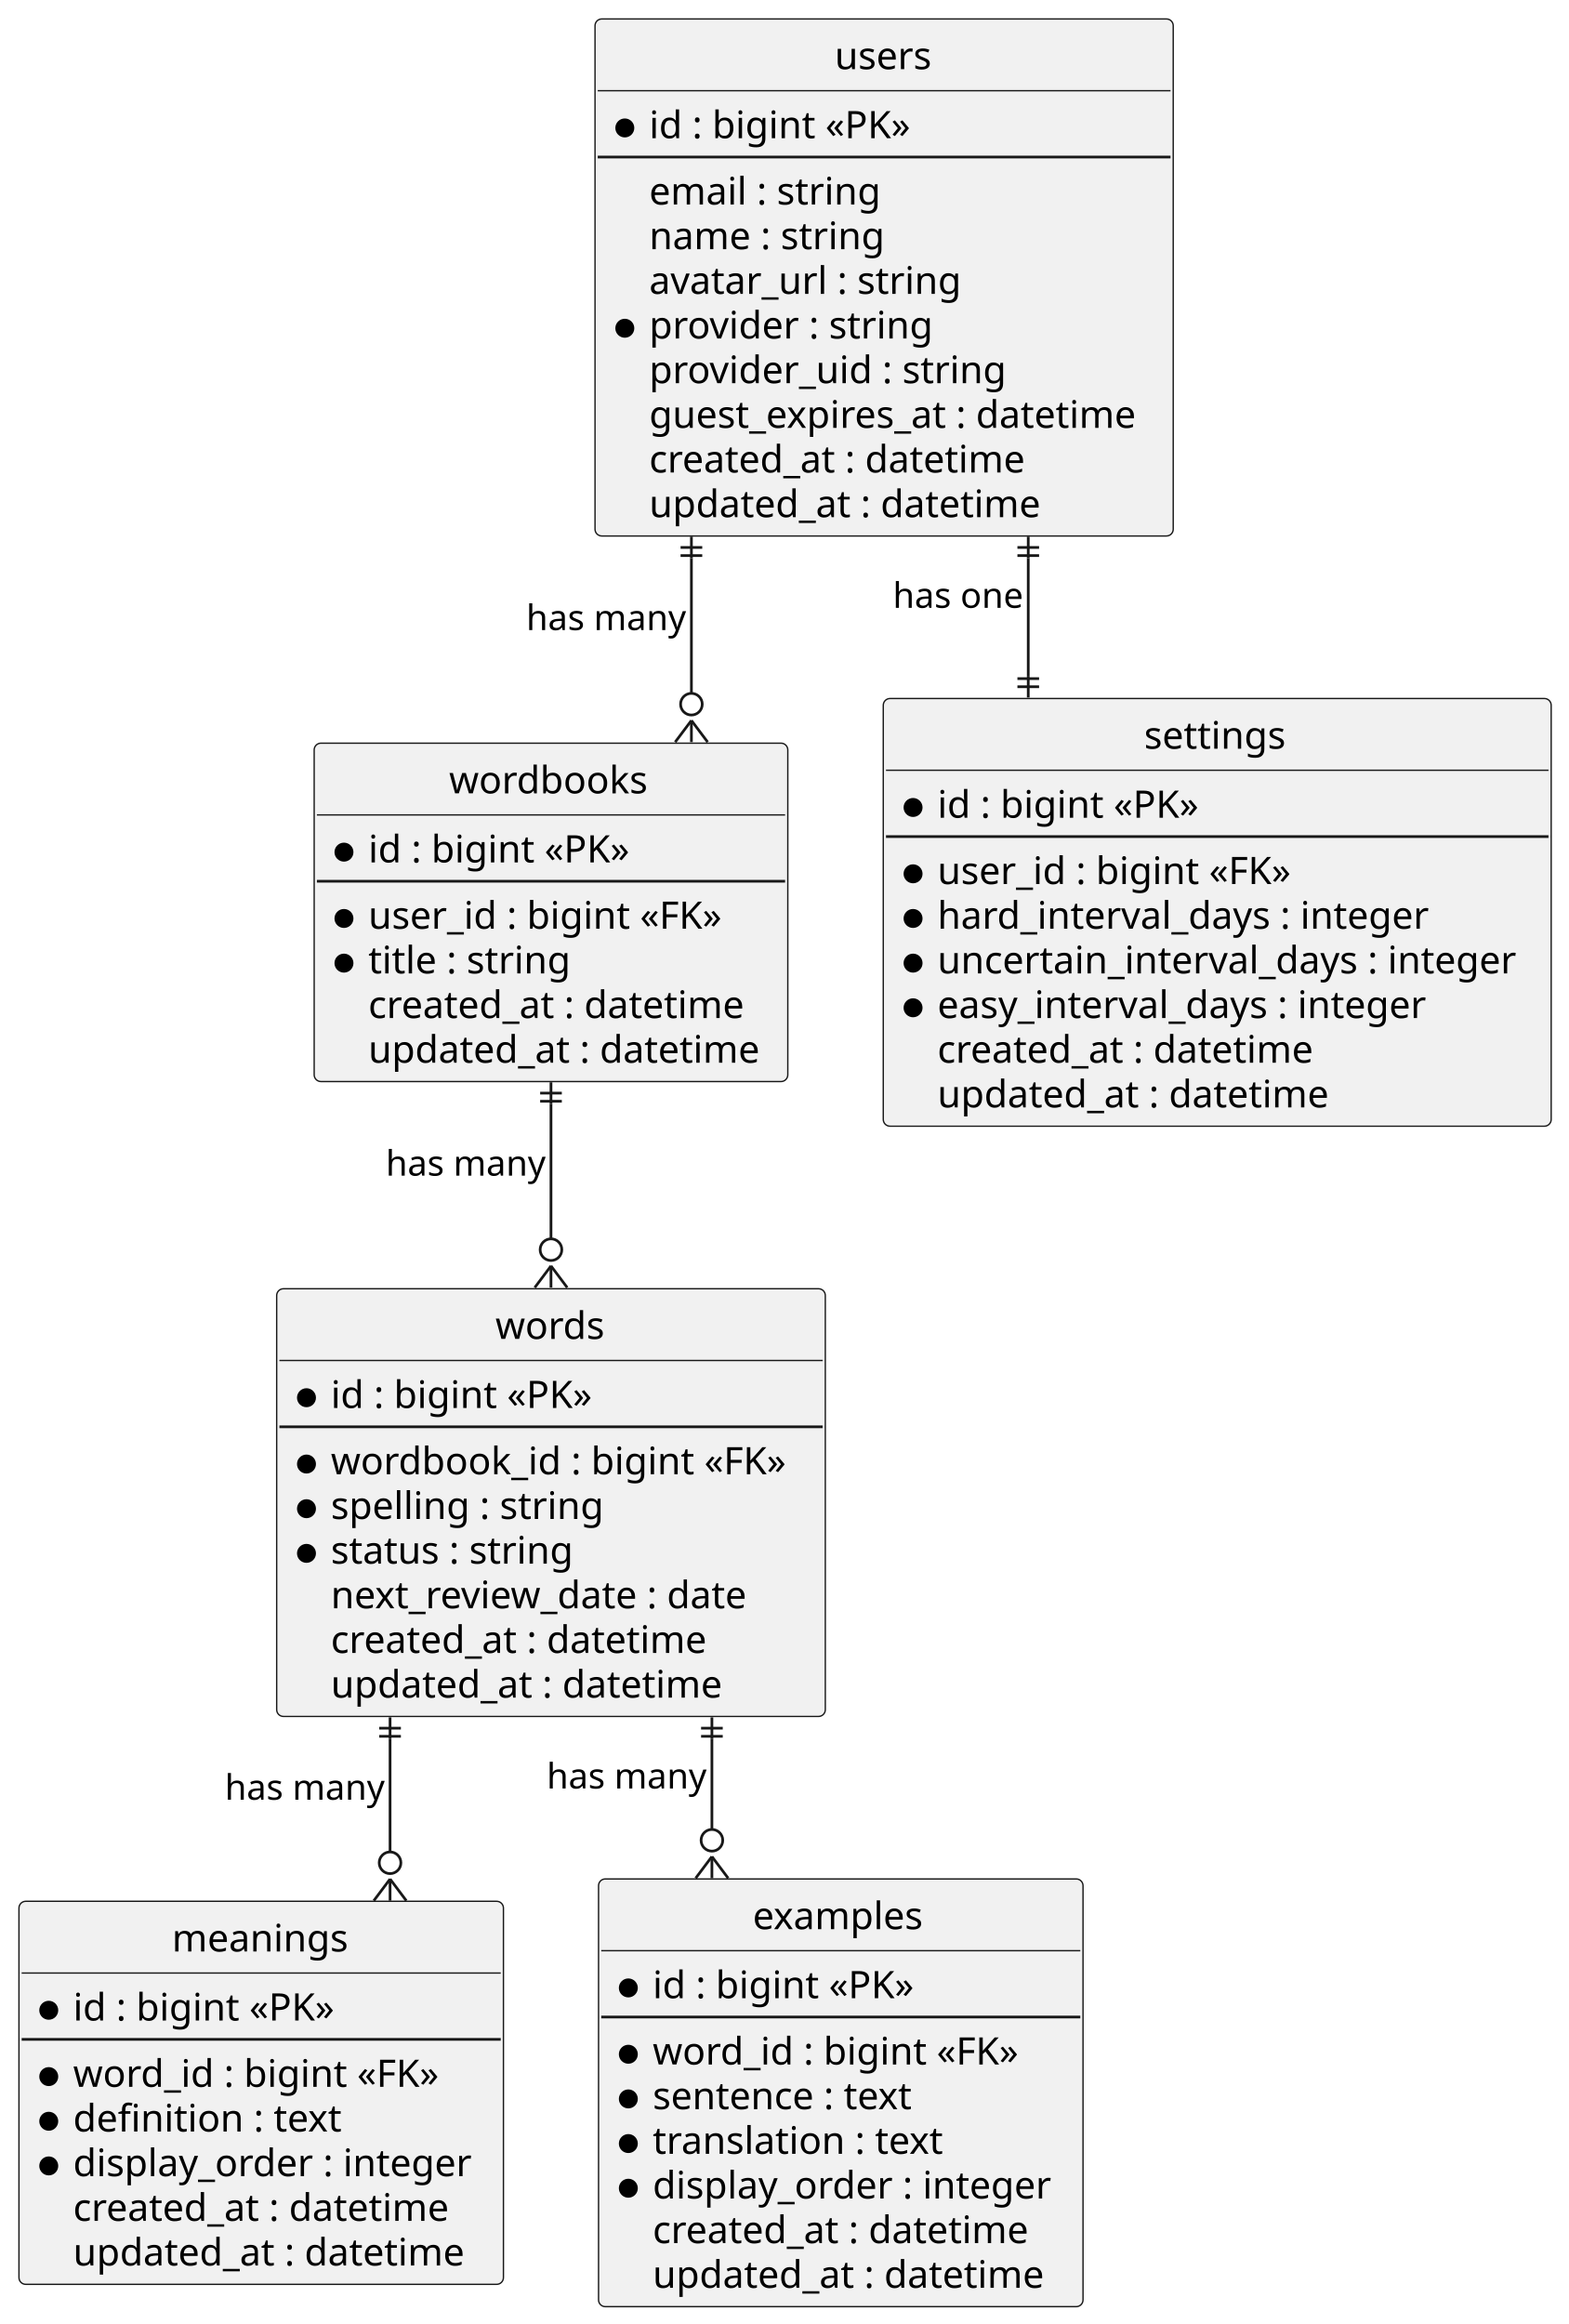
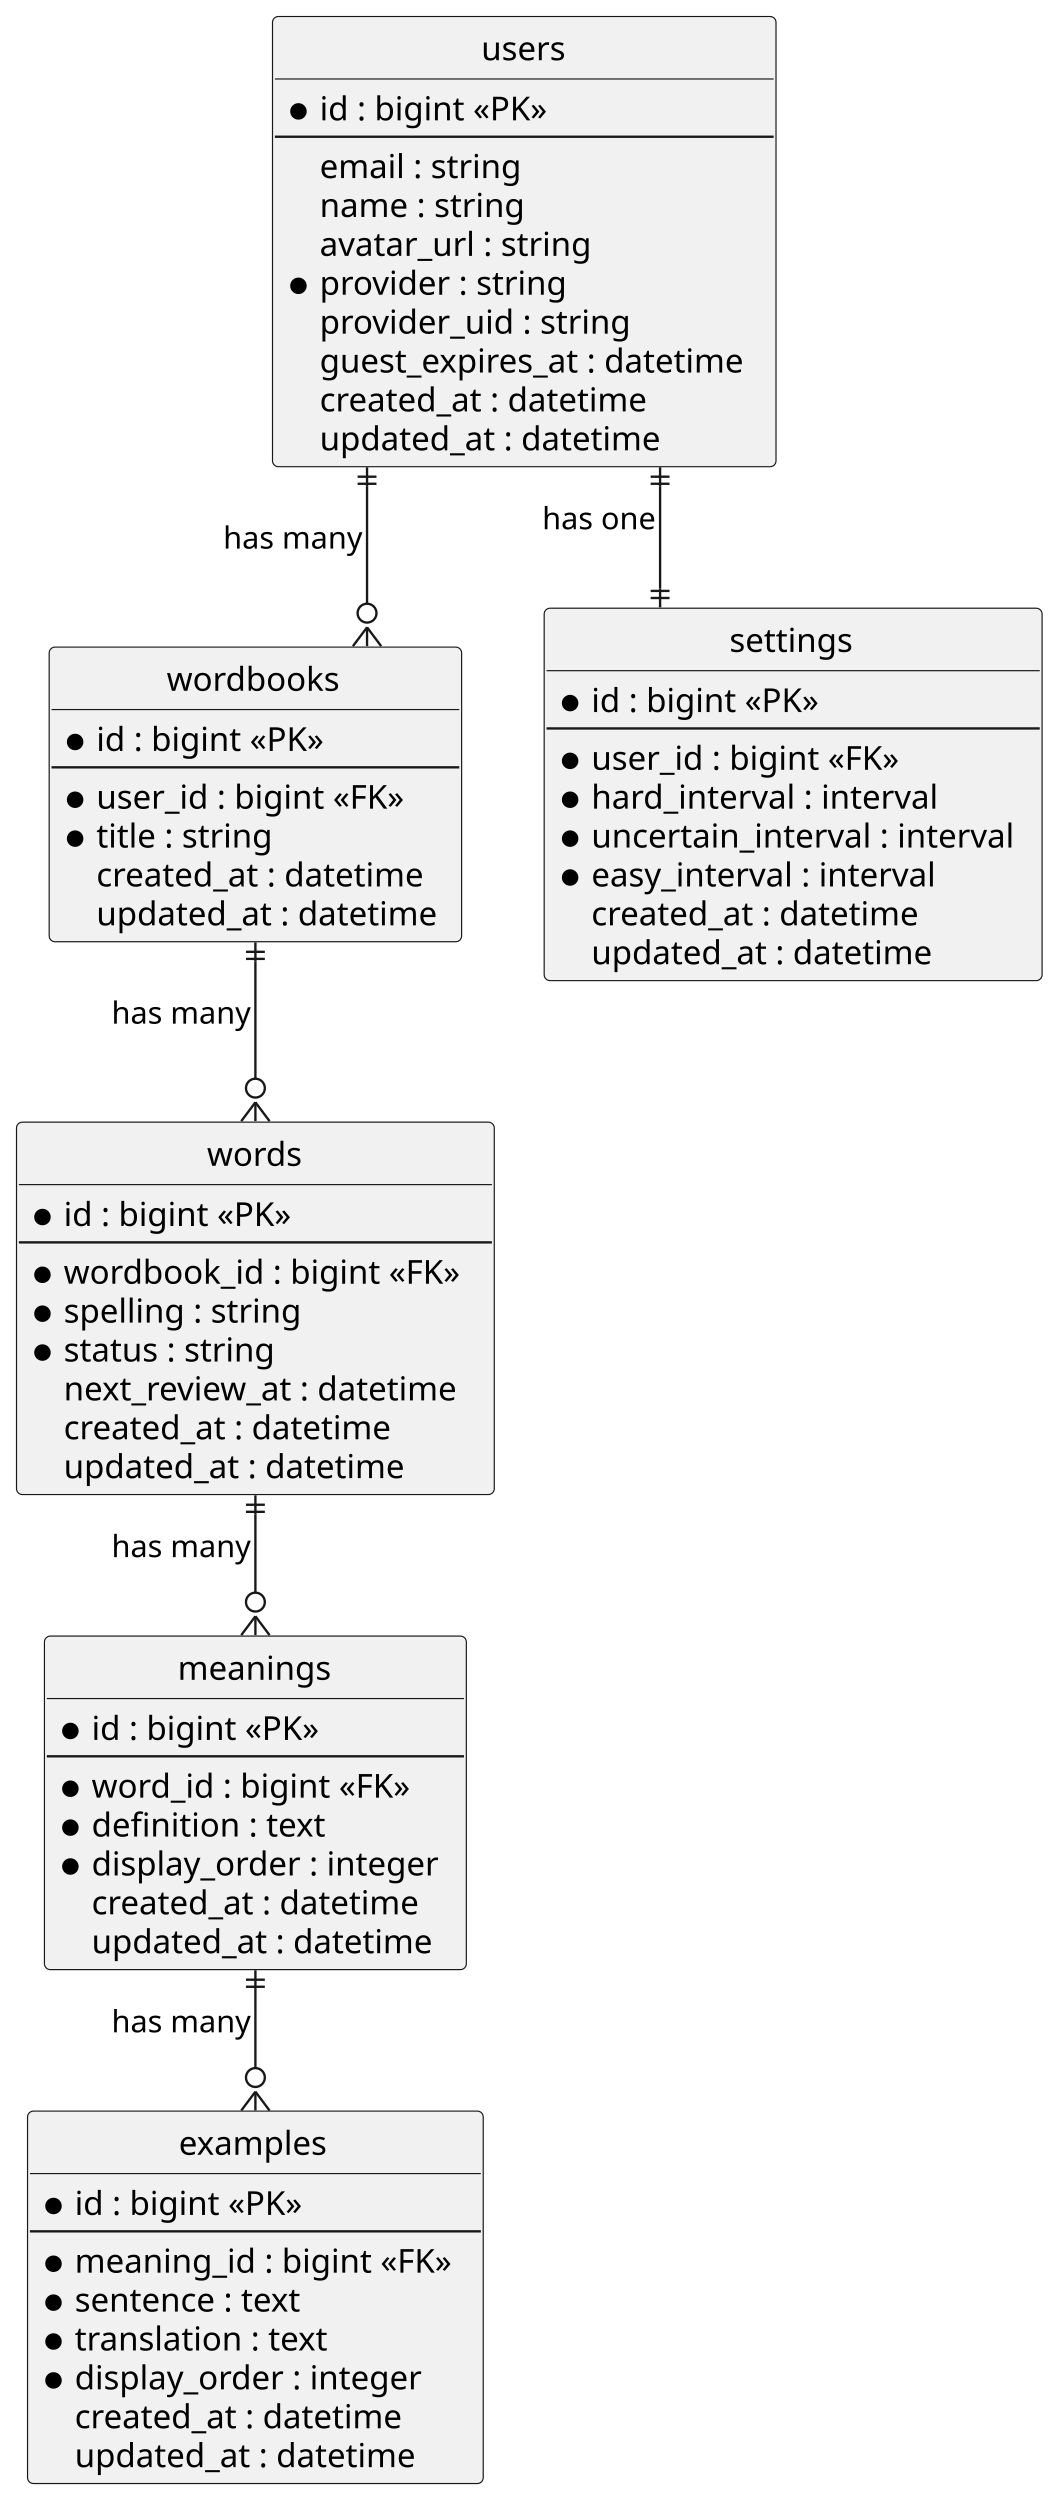
- <svg xmlns="http://www.w3.org/2000/svg" contentStyleType="text/css" data-diagram-type="CLASS" height="858px" preserveAspectRatio="none" style="width:579px;height:858px;background:#FFFFFF;" version="1.1" viewBox="0 0 579 858" width="579px" zoomAndPan="magnify">
+ <svg xmlns="http://www.w3.org/2000/svg" contentStyleType="text/css" data-diagram-type="CLASS" height="1060px" preserveAspectRatio="none" style="width:448px;height:1060px;background:#FFFFFF;" version="1.1" viewBox="0 0 448 1060" width="448px" zoomAndPan="magnify">
  <defs />
  <g>
    <g class="entity" data-qualified-name="users" data-source-line="7" id="ent0002">
-       <rect fill="#F1F1F1" height="190.883" rx="2.5" ry="2.5" style="stroke:#181818;stroke-width:0.5;" width="213.489" x="219.7" y="7" />
-       <text fill="#000000" font-family="sans-serif" font-size="14" lengthAdjust="spacing" textLength="36.49" x="308.2" y="25.535">users</text>
-       <line style="stroke:#181818;stroke-width:0.5;" x1="220.7" x2="432.189" y1="33.488" y2="33.488" />
-       <g data-visibility-modifier="IE_MANDATORY">
-         <ellipse cx="230.7" cy="47.232" fill="#000000" rx="3" ry="3" style="stroke:#000000;stroke-width:1;" />
-       </g>
-       <text fill="#000000" font-family="sans-serif" font-size="14" lengthAdjust="spacing" textLength="101.685" x="239.7" y="51.023">id : bigint «PK»</text>
-       <line style="stroke:#181818;stroke-width:1;" x1="220.7" x2="432.189" y1="57.977" y2="57.977" />
-       <text fill="#000000" font-family="sans-serif" font-size="14" lengthAdjust="spacing" textLength="89.551" x="239.7" y="75.512">email : string</text>
-       <text fill="#000000" font-family="sans-serif" font-size="14" lengthAdjust="spacing" textLength="90.145" x="239.7" y="92">name : string</text>
-       <text fill="#000000" font-family="sans-serif" font-size="14" lengthAdjust="spacing" textLength="119.725" x="239.7" y="108.488">avatar_url : string</text>
-       <g data-visibility-modifier="IE_MANDATORY">
-         <ellipse cx="230.7" cy="121.186" fill="#000000" rx="3" ry="3" style="stroke:#000000;stroke-width:1;" />
-       </g>
-       <text fill="#000000" font-family="sans-serif" font-size="14" lengthAdjust="spacing" textLength="109.628" x="239.7" y="124.977">provider : string</text>
-       <text fill="#000000" font-family="sans-serif" font-size="14" lengthAdjust="spacing" textLength="138.175" x="239.7" y="141.465">provider_uid : string</text>
-       <text fill="#000000" font-family="sans-serif" font-size="14" lengthAdjust="spacing" textLength="187.489" x="239.7" y="157.953">guest_expires_at : datetime</text>
-       <text fill="#000000" font-family="sans-serif" font-size="14" lengthAdjust="spacing" textLength="143.268" x="239.7" y="174.441">created_at : datetime</text>
-       <text fill="#000000" font-family="sans-serif" font-size="14" lengthAdjust="spacing" textLength="148.88" x="239.7" y="190.93">updated_at : datetime</text>
+       <rect fill="#F1F1F1" height="190.883" rx="2.5" ry="2.5" style="stroke:#181818;stroke-width:0.5;" width="213.489" x="115.54" y="7" />
+       <text fill="#000000" font-family="sans-serif" font-size="14" lengthAdjust="spacing" textLength="36.49" x="204.04" y="25.535">users</text>
+       <line style="stroke:#181818;stroke-width:0.5;" x1="116.54" x2="328.029" y1="33.488" y2="33.488" />
+       <g data-visibility-modifier="IE_MANDATORY">
+         <ellipse cx="126.54" cy="47.232" fill="#000000" rx="3" ry="3" style="stroke:#000000;stroke-width:1;" />
+       </g>
+       <text fill="#000000" font-family="sans-serif" font-size="14" lengthAdjust="spacing" textLength="101.685" x="135.54" y="51.023">id : bigint «PK»</text>
+       <line style="stroke:#181818;stroke-width:1;" x1="116.54" x2="328.029" y1="57.977" y2="57.977" />
+       <text fill="#000000" font-family="sans-serif" font-size="14" lengthAdjust="spacing" textLength="89.551" x="135.54" y="75.512">email : string</text>
+       <text fill="#000000" font-family="sans-serif" font-size="14" lengthAdjust="spacing" textLength="90.145" x="135.54" y="92">name : string</text>
+       <text fill="#000000" font-family="sans-serif" font-size="14" lengthAdjust="spacing" textLength="119.725" x="135.54" y="108.488">avatar_url : string</text>
+       <g data-visibility-modifier="IE_MANDATORY">
+         <ellipse cx="126.54" cy="121.186" fill="#000000" rx="3" ry="3" style="stroke:#000000;stroke-width:1;" />
+       </g>
+       <text fill="#000000" font-family="sans-serif" font-size="14" lengthAdjust="spacing" textLength="109.628" x="135.54" y="124.977">provider : string</text>
+       <text fill="#000000" font-family="sans-serif" font-size="14" lengthAdjust="spacing" textLength="138.175" x="135.54" y="141.465">provider_uid : string</text>
+       <text fill="#000000" font-family="sans-serif" font-size="14" lengthAdjust="spacing" textLength="187.489" x="135.54" y="157.953">guest_expires_at : datetime</text>
+       <text fill="#000000" font-family="sans-serif" font-size="14" lengthAdjust="spacing" textLength="143.268" x="135.54" y="174.441">created_at : datetime</text>
+       <text fill="#000000" font-family="sans-serif" font-size="14" lengthAdjust="spacing" textLength="148.88" x="135.54" y="190.93">updated_at : datetime</text>
    </g>
    <g class="entity" data-qualified-name="wordbooks" data-source-line="20" id="ent0003">
-       <rect fill="#F1F1F1" height="124.93" rx="2.5" ry="2.5" style="stroke:#181818;stroke-width:0.5;" width="174.88" x="116" y="274.37" />
-       <text fill="#000000" font-family="sans-serif" font-size="14" lengthAdjust="spacing" textLength="75.257" x="165.811" y="292.905">wordbooks</text>
-       <line style="stroke:#181818;stroke-width:0.5;" x1="117" x2="289.88" y1="300.858" y2="300.858" />
-       <g data-visibility-modifier="IE_MANDATORY">
-         <ellipse cx="127" cy="314.602" fill="#000000" rx="3" ry="3" style="stroke:#000000;stroke-width:1;" />
-       </g>
-       <text fill="#000000" font-family="sans-serif" font-size="14" lengthAdjust="spacing" textLength="101.685" x="136" y="318.393">id : bigint «PK»</text>
-       <line style="stroke:#181818;stroke-width:1;" x1="117" x2="289.88" y1="325.347" y2="325.347" />
-       <g data-visibility-modifier="IE_MANDATORY">
-         <ellipse cx="127" cy="339.091" fill="#000000" rx="3" ry="3" style="stroke:#000000;stroke-width:1;" />
-       </g>
-       <text fill="#000000" font-family="sans-serif" font-size="14" lengthAdjust="spacing" textLength="137.806" x="136" y="342.882">user_id : bigint «FK»</text>
-       <g data-visibility-modifier="IE_MANDATORY">
-         <ellipse cx="127" cy="355.579" fill="#000000" rx="3" ry="3" style="stroke:#000000;stroke-width:1;" />
-       </g>
-       <text fill="#000000" font-family="sans-serif" font-size="14" lengthAdjust="spacing" textLength="79.222" x="136" y="359.37">title : string</text>
-       <text fill="#000000" font-family="sans-serif" font-size="14" lengthAdjust="spacing" textLength="143.268" x="136" y="375.858">created_at : datetime</text>
-       <text fill="#000000" font-family="sans-serif" font-size="14" lengthAdjust="spacing" textLength="148.88" x="136" y="392.347">updated_at : datetime</text>
+       <rect fill="#F1F1F1" height="124.93" rx="2.5" ry="2.5" style="stroke:#181818;stroke-width:0.5;" width="174.88" x="20.85" y="274.37" />
+       <text fill="#000000" font-family="sans-serif" font-size="14" lengthAdjust="spacing" textLength="75.257" x="70.662" y="292.905">wordbooks</text>
+       <line style="stroke:#181818;stroke-width:0.5;" x1="21.85" x2="194.73" y1="300.858" y2="300.858" />
+       <g data-visibility-modifier="IE_MANDATORY">
+         <ellipse cx="31.85" cy="314.602" fill="#000000" rx="3" ry="3" style="stroke:#000000;stroke-width:1;" />
+       </g>
+       <text fill="#000000" font-family="sans-serif" font-size="14" lengthAdjust="spacing" textLength="101.685" x="40.85" y="318.393">id : bigint «PK»</text>
+       <line style="stroke:#181818;stroke-width:1;" x1="21.85" x2="194.73" y1="325.347" y2="325.347" />
+       <g data-visibility-modifier="IE_MANDATORY">
+         <ellipse cx="31.85" cy="339.091" fill="#000000" rx="3" ry="3" style="stroke:#000000;stroke-width:1;" />
+       </g>
+       <text fill="#000000" font-family="sans-serif" font-size="14" lengthAdjust="spacing" textLength="137.806" x="40.85" y="342.882">user_id : bigint «FK»</text>
+       <g data-visibility-modifier="IE_MANDATORY">
+         <ellipse cx="31.85" cy="355.579" fill="#000000" rx="3" ry="3" style="stroke:#000000;stroke-width:1;" />
+       </g>
+       <text fill="#000000" font-family="sans-serif" font-size="14" lengthAdjust="spacing" textLength="79.222" x="40.85" y="359.37">title : string</text>
+       <text fill="#000000" font-family="sans-serif" font-size="14" lengthAdjust="spacing" textLength="143.268" x="40.85" y="375.858">created_at : datetime</text>
+       <text fill="#000000" font-family="sans-serif" font-size="14" lengthAdjust="spacing" textLength="148.88" x="40.85" y="392.347">updated_at : datetime</text>
    </g>
    <g class="entity" data-qualified-name="words" data-source-line="29" id="ent0004">
-       <rect fill="#F1F1F1" height="157.906" rx="2.5" ry="2.5" style="stroke:#181818;stroke-width:0.5;" width="202.572" x="102.16" y="475.79" />
-       <text fill="#000000" font-family="sans-serif" font-size="14" lengthAdjust="spacing" textLength="41.063" x="182.914" y="494.325">words</text>
-       <line style="stroke:#181818;stroke-width:0.5;" x1="103.16" x2="303.732" y1="502.278" y2="502.278" />
-       <g data-visibility-modifier="IE_MANDATORY">
-         <ellipse cx="113.16" cy="516.022" fill="#000000" rx="3" ry="3" style="stroke:#000000;stroke-width:1;" />
-       </g>
-       <text fill="#000000" font-family="sans-serif" font-size="14" lengthAdjust="spacing" textLength="101.685" x="122.16" y="519.813">id : bigint «PK»</text>
-       <line style="stroke:#181818;stroke-width:1;" x1="103.16" x2="303.732" y1="526.767" y2="526.767" />
-       <g data-visibility-modifier="IE_MANDATORY">
-         <ellipse cx="113.16" cy="540.511" fill="#000000" rx="3" ry="3" style="stroke:#000000;stroke-width:1;" />
-       </g>
-       <text fill="#000000" font-family="sans-serif" font-size="14" lengthAdjust="spacing" textLength="176.572" x="122.16" y="544.302">wordbook_id : bigint «FK»</text>
-       <g data-visibility-modifier="IE_MANDATORY">
-         <ellipse cx="113.16" cy="556.999" fill="#000000" rx="3" ry="3" style="stroke:#000000;stroke-width:1;" />
-       </g>
-       <text fill="#000000" font-family="sans-serif" font-size="14" lengthAdjust="spacing" textLength="106.162" x="122.16" y="560.79">spelling : string</text>
-       <g data-visibility-modifier="IE_MANDATORY">
-         <ellipse cx="113.16" cy="573.487" fill="#000000" rx="3" ry="3" style="stroke:#000000;stroke-width:1;" />
-       </g>
-       <text fill="#000000" font-family="sans-serif" font-size="14" lengthAdjust="spacing" textLength="94.022" x="122.16" y="577.278">status : string</text>
-       <text fill="#000000" font-family="sans-serif" font-size="14" lengthAdjust="spacing" textLength="160.166" x="122.16" y="593.767">next_review_date : date</text>
-       <text fill="#000000" font-family="sans-serif" font-size="14" lengthAdjust="spacing" textLength="143.268" x="122.16" y="610.255">created_at : datetime</text>
-       <text fill="#000000" font-family="sans-serif" font-size="14" lengthAdjust="spacing" textLength="148.88" x="122.16" y="626.743">updated_at : datetime</text>
+       <rect fill="#F1F1F1" height="157.906" rx="2.5" ry="2.5" style="stroke:#181818;stroke-width:0.5;" width="202.572" x="7" y="475.79" />
+       <text fill="#000000" font-family="sans-serif" font-size="14" lengthAdjust="spacing" textLength="41.063" x="87.754" y="494.325">words</text>
+       <line style="stroke:#181818;stroke-width:0.5;" x1="8" x2="208.572" y1="502.278" y2="502.278" />
+       <g data-visibility-modifier="IE_MANDATORY">
+         <ellipse cx="18" cy="516.022" fill="#000000" rx="3" ry="3" style="stroke:#000000;stroke-width:1;" />
+       </g>
+       <text fill="#000000" font-family="sans-serif" font-size="14" lengthAdjust="spacing" textLength="101.685" x="27" y="519.813">id : bigint «PK»</text>
+       <line style="stroke:#181818;stroke-width:1;" x1="8" x2="208.572" y1="526.767" y2="526.767" />
+       <g data-visibility-modifier="IE_MANDATORY">
+         <ellipse cx="18" cy="540.511" fill="#000000" rx="3" ry="3" style="stroke:#000000;stroke-width:1;" />
+       </g>
+       <text fill="#000000" font-family="sans-serif" font-size="14" lengthAdjust="spacing" textLength="176.572" x="27" y="544.302">wordbook_id : bigint «FK»</text>
+       <g data-visibility-modifier="IE_MANDATORY">
+         <ellipse cx="18" cy="556.999" fill="#000000" rx="3" ry="3" style="stroke:#000000;stroke-width:1;" />
+       </g>
+       <text fill="#000000" font-family="sans-serif" font-size="14" lengthAdjust="spacing" textLength="106.162" x="27" y="560.79">spelling : string</text>
+       <g data-visibility-modifier="IE_MANDATORY">
+         <ellipse cx="18" cy="573.487" fill="#000000" rx="3" ry="3" style="stroke:#000000;stroke-width:1;" />
+       </g>
+       <text fill="#000000" font-family="sans-serif" font-size="14" lengthAdjust="spacing" textLength="94.022" x="27" y="577.278">status : string</text>
+       <text fill="#000000" font-family="sans-serif" font-size="14" lengthAdjust="spacing" textLength="173.708" x="27" y="593.767">next_review_at : datetime</text>
+       <text fill="#000000" font-family="sans-serif" font-size="14" lengthAdjust="spacing" textLength="143.268" x="27" y="610.255">created_at : datetime</text>
+       <text fill="#000000" font-family="sans-serif" font-size="14" lengthAdjust="spacing" textLength="148.88" x="27" y="626.743">updated_at : datetime</text>
    </g>
    <g class="entity" data-qualified-name="meanings" data-source-line="40" id="ent0005">
-       <rect fill="#F1F1F1" height="141.418" rx="2.5" ry="2.5" style="stroke:#181818;stroke-width:0.5;" width="178.886" x="7" y="701.94" />
-       <text fill="#000000" font-family="sans-serif" font-size="14" lengthAdjust="spacing" textLength="65.892" x="63.497" y="720.475">meanings</text>
-       <line style="stroke:#181818;stroke-width:0.5;" x1="8" x2="184.886" y1="728.428" y2="728.428" />
-       <g data-visibility-modifier="IE_MANDATORY">
-         <ellipse cx="18" cy="742.172" fill="#000000" rx="3" ry="3" style="stroke:#000000;stroke-width:1;" />
-       </g>
-       <text fill="#000000" font-family="sans-serif" font-size="14" lengthAdjust="spacing" textLength="101.685" x="27" y="745.963">id : bigint «PK»</text>
-       <line style="stroke:#181818;stroke-width:1;" x1="8" x2="184.886" y1="752.917" y2="752.917" />
-       <g data-visibility-modifier="IE_MANDATORY">
-         <ellipse cx="18" cy="766.661" fill="#000000" rx="3" ry="3" style="stroke:#000000;stroke-width:1;" />
-       </g>
-       <text fill="#000000" font-family="sans-serif" font-size="14" lengthAdjust="spacing" textLength="142.379" x="27" y="770.452">word_id : bigint «FK»</text>
-       <g data-visibility-modifier="IE_MANDATORY">
-         <ellipse cx="18" cy="783.149" fill="#000000" rx="3" ry="3" style="stroke:#000000;stroke-width:1;" />
-       </g>
-       <text fill="#000000" font-family="sans-serif" font-size="14" lengthAdjust="spacing" textLength="105.26" x="27" y="786.94">definition : text</text>
-       <g data-visibility-modifier="IE_MANDATORY">
-         <ellipse cx="18" cy="799.637" fill="#000000" rx="3" ry="3" style="stroke:#000000;stroke-width:1;" />
-       </g>
-       <text fill="#000000" font-family="sans-serif" font-size="14" lengthAdjust="spacing" textLength="152.886" x="27" y="803.428">display_order : integer</text>
-       <text fill="#000000" font-family="sans-serif" font-size="14" lengthAdjust="spacing" textLength="143.268" x="27" y="819.917">created_at : datetime</text>
-       <text fill="#000000" font-family="sans-serif" font-size="14" lengthAdjust="spacing" textLength="148.88" x="27" y="836.405">updated_at : datetime</text>
+       <rect fill="#F1F1F1" height="141.418" rx="2.5" ry="2.5" style="stroke:#181818;stroke-width:0.5;" width="178.886" x="18.84" y="693.7" />
+       <text fill="#000000" font-family="sans-serif" font-size="14" lengthAdjust="spacing" textLength="65.892" x="75.337" y="712.235">meanings</text>
+       <line style="stroke:#181818;stroke-width:0.5;" x1="19.84" x2="196.726" y1="720.188" y2="720.188" />
+       <g data-visibility-modifier="IE_MANDATORY">
+         <ellipse cx="29.84" cy="733.932" fill="#000000" rx="3" ry="3" style="stroke:#000000;stroke-width:1;" />
+       </g>
+       <text fill="#000000" font-family="sans-serif" font-size="14" lengthAdjust="spacing" textLength="101.685" x="38.84" y="737.723">id : bigint «PK»</text>
+       <line style="stroke:#181818;stroke-width:1;" x1="19.84" x2="196.726" y1="744.677" y2="744.677" />
+       <g data-visibility-modifier="IE_MANDATORY">
+         <ellipse cx="29.84" cy="758.421" fill="#000000" rx="3" ry="3" style="stroke:#000000;stroke-width:1;" />
+       </g>
+       <text fill="#000000" font-family="sans-serif" font-size="14" lengthAdjust="spacing" textLength="142.379" x="38.84" y="762.212">word_id : bigint «FK»</text>
+       <g data-visibility-modifier="IE_MANDATORY">
+         <ellipse cx="29.84" cy="774.909" fill="#000000" rx="3" ry="3" style="stroke:#000000;stroke-width:1;" />
+       </g>
+       <text fill="#000000" font-family="sans-serif" font-size="14" lengthAdjust="spacing" textLength="105.26" x="38.84" y="778.7">definition : text</text>
+       <g data-visibility-modifier="IE_MANDATORY">
+         <ellipse cx="29.84" cy="791.397" fill="#000000" rx="3" ry="3" style="stroke:#000000;stroke-width:1;" />
+       </g>
+       <text fill="#000000" font-family="sans-serif" font-size="14" lengthAdjust="spacing" textLength="152.886" x="38.84" y="795.188">display_order : integer</text>
+       <text fill="#000000" font-family="sans-serif" font-size="14" lengthAdjust="spacing" textLength="143.268" x="38.84" y="811.677">created_at : datetime</text>
+       <text fill="#000000" font-family="sans-serif" font-size="14" lengthAdjust="spacing" textLength="148.88" x="38.84" y="828.165">updated_at : datetime</text>
    </g>
    <g class="entity" data-qualified-name="examples" data-source-line="50" id="ent0006">
-       <rect fill="#F1F1F1" height="157.906" rx="2.5" ry="2.5" style="stroke:#181818;stroke-width:0.5;" width="178.886" x="221" y="693.69" />
-       <text fill="#000000" font-family="sans-serif" font-size="14" lengthAdjust="spacing" textLength="64.982" x="277.952" y="712.225">examples</text>
-       <line style="stroke:#181818;stroke-width:0.5;" x1="222" x2="398.886" y1="720.178" y2="720.178" />
-       <g data-visibility-modifier="IE_MANDATORY">
-         <ellipse cx="232" cy="733.922" fill="#000000" rx="3" ry="3" style="stroke:#000000;stroke-width:1;" />
-       </g>
-       <text fill="#000000" font-family="sans-serif" font-size="14" lengthAdjust="spacing" textLength="101.685" x="241" y="737.713">id : bigint «PK»</text>
-       <line style="stroke:#181818;stroke-width:1;" x1="222" x2="398.886" y1="744.667" y2="744.667" />
-       <g data-visibility-modifier="IE_MANDATORY">
-         <ellipse cx="232" cy="758.411" fill="#000000" rx="3" ry="3" style="stroke:#000000;stroke-width:1;" />
-       </g>
-       <text fill="#000000" font-family="sans-serif" font-size="14" lengthAdjust="spacing" textLength="142.379" x="241" y="762.202">word_id : bigint «FK»</text>
-       <g data-visibility-modifier="IE_MANDATORY">
-         <ellipse cx="232" cy="774.899" fill="#000000" rx="3" ry="3" style="stroke:#000000;stroke-width:1;" />
-       </g>
-       <text fill="#000000" font-family="sans-serif" font-size="14" lengthAdjust="spacing" textLength="100.468" x="241" y="778.69">sentence : text</text>
-       <g data-visibility-modifier="IE_MANDATORY">
-         <ellipse cx="232" cy="791.387" fill="#000000" rx="3" ry="3" style="stroke:#000000;stroke-width:1;" />
-       </g>
-       <text fill="#000000" font-family="sans-serif" font-size="14" lengthAdjust="spacing" textLength="113.019" x="241" y="795.178">translation : text</text>
-       <g data-visibility-modifier="IE_MANDATORY">
-         <ellipse cx="232" cy="807.875" fill="#000000" rx="3" ry="3" style="stroke:#000000;stroke-width:1;" />
-       </g>
-       <text fill="#000000" font-family="sans-serif" font-size="14" lengthAdjust="spacing" textLength="152.886" x="241" y="811.667">display_order : integer</text>
-       <text fill="#000000" font-family="sans-serif" font-size="14" lengthAdjust="spacing" textLength="143.268" x="241" y="828.155">created_at : datetime</text>
-       <text fill="#000000" font-family="sans-serif" font-size="14" lengthAdjust="spacing" textLength="148.88" x="241" y="844.643">updated_at : datetime</text>
+       <rect fill="#F1F1F1" height="157.906" rx="2.5" ry="2.5" style="stroke:#181818;stroke-width:0.5;" width="193.207" x="11.68" y="895.11" />
+       <text fill="#000000" font-family="sans-serif" font-size="14" lengthAdjust="spacing" textLength="64.982" x="75.792" y="913.645">examples</text>
+       <line style="stroke:#181818;stroke-width:0.5;" x1="12.68" x2="203.887" y1="921.598" y2="921.598" />
+       <g data-visibility-modifier="IE_MANDATORY">
+         <ellipse cx="22.68" cy="935.342" fill="#000000" rx="3" ry="3" style="stroke:#000000;stroke-width:1;" />
+       </g>
+       <text fill="#000000" font-family="sans-serif" font-size="14" lengthAdjust="spacing" textLength="101.685" x="31.68" y="939.133">id : bigint «PK»</text>
+       <line style="stroke:#181818;stroke-width:1;" x1="12.68" x2="203.887" y1="946.087" y2="946.087" />
+       <g data-visibility-modifier="IE_MANDATORY">
+         <ellipse cx="22.68" cy="959.831" fill="#000000" rx="3" ry="3" style="stroke:#000000;stroke-width:1;" />
+       </g>
+       <text fill="#000000" font-family="sans-serif" font-size="14" lengthAdjust="spacing" textLength="167.207" x="31.68" y="963.622">meaning_id : bigint «FK»</text>
+       <g data-visibility-modifier="IE_MANDATORY">
+         <ellipse cx="22.68" cy="976.319" fill="#000000" rx="3" ry="3" style="stroke:#000000;stroke-width:1;" />
+       </g>
+       <text fill="#000000" font-family="sans-serif" font-size="14" lengthAdjust="spacing" textLength="100.468" x="31.68" y="980.11">sentence : text</text>
+       <g data-visibility-modifier="IE_MANDATORY">
+         <ellipse cx="22.68" cy="992.807" fill="#000000" rx="3" ry="3" style="stroke:#000000;stroke-width:1;" />
+       </g>
+       <text fill="#000000" font-family="sans-serif" font-size="14" lengthAdjust="spacing" textLength="113.019" x="31.68" y="996.598">translation : text</text>
+       <g data-visibility-modifier="IE_MANDATORY">
+         <ellipse cx="22.68" cy="1009.295" fill="#000000" rx="3" ry="3" style="stroke:#000000;stroke-width:1;" />
+       </g>
+       <text fill="#000000" font-family="sans-serif" font-size="14" lengthAdjust="spacing" textLength="152.886" x="31.68" y="1013.087">display_order : integer</text>
+       <text fill="#000000" font-family="sans-serif" font-size="14" lengthAdjust="spacing" textLength="143.268" x="31.68" y="1029.575">created_at : datetime</text>
+       <text fill="#000000" font-family="sans-serif" font-size="14" lengthAdjust="spacing" textLength="148.88" x="31.68" y="1046.063">updated_at : datetime</text>
    </g>
    <g class="entity" data-qualified-name="settings" data-source-line="61" id="ent0007">
-       <rect fill="#F1F1F1" height="157.906" rx="2.5" ry="2.5" style="stroke:#181818;stroke-width:0.5;" width="246.616" x="326.13" y="257.88" />
-       <text fill="#000000" font-family="sans-serif" font-size="14" lengthAdjust="spacing" textLength="54.011" x="422.433" y="276.415">settings</text>
-       <line style="stroke:#181818;stroke-width:0.5;" x1="327.13" x2="571.746" y1="284.368" y2="284.368" />
-       <g data-visibility-modifier="IE_MANDATORY">
-         <ellipse cx="337.13" cy="298.112" fill="#000000" rx="3" ry="3" style="stroke:#000000;stroke-width:1;" />
-       </g>
-       <text fill="#000000" font-family="sans-serif" font-size="14" lengthAdjust="spacing" textLength="101.685" x="346.13" y="301.903">id : bigint «PK»</text>
-       <line style="stroke:#181818;stroke-width:1;" x1="327.13" x2="571.746" y1="308.857" y2="308.857" />
-       <g data-visibility-modifier="IE_MANDATORY">
-         <ellipse cx="337.13" cy="322.601" fill="#000000" rx="3" ry="3" style="stroke:#000000;stroke-width:1;" />
-       </g>
-       <text fill="#000000" font-family="sans-serif" font-size="14" lengthAdjust="spacing" textLength="137.806" x="346.13" y="326.392">user_id : bigint «FK»</text>
-       <g data-visibility-modifier="IE_MANDATORY">
-         <ellipse cx="337.13" cy="339.089" fill="#000000" rx="3" ry="3" style="stroke:#000000;stroke-width:1;" />
-       </g>
-       <text fill="#000000" font-family="sans-serif" font-size="14" lengthAdjust="spacing" textLength="187.797" x="346.13" y="342.88">hard_interval_days : integer</text>
-       <g data-visibility-modifier="IE_MANDATORY">
-         <ellipse cx="337.13" cy="355.577" fill="#000000" rx="3" ry="3" style="stroke:#000000;stroke-width:1;" />
-       </g>
-       <text fill="#000000" font-family="sans-serif" font-size="14" lengthAdjust="spacing" textLength="220.616" x="346.13" y="359.368">uncertain_interval_days : integer</text>
-       <g data-visibility-modifier="IE_MANDATORY">
-         <ellipse cx="337.13" cy="372.065" fill="#000000" rx="3" ry="3" style="stroke:#000000;stroke-width:1;" />
-       </g>
-       <text fill="#000000" font-family="sans-serif" font-size="14" lengthAdjust="spacing" textLength="186.819" x="346.13" y="375.857">easy_interval_days : integer</text>
-       <text fill="#000000" font-family="sans-serif" font-size="14" lengthAdjust="spacing" textLength="143.268" x="346.13" y="392.345">created_at : datetime</text>
-       <text fill="#000000" font-family="sans-serif" font-size="14" lengthAdjust="spacing" textLength="148.88" x="346.13" y="408.833">updated_at : datetime</text>
+       <rect fill="#F1F1F1" height="157.906" rx="2.5" ry="2.5" style="stroke:#181818;stroke-width:0.5;" width="211.117" x="230.73" y="257.88" />
+       <text fill="#000000" font-family="sans-serif" font-size="14" lengthAdjust="spacing" textLength="54.011" x="309.283" y="276.415">settings</text>
+       <line style="stroke:#181818;stroke-width:0.5;" x1="231.73" x2="440.847" y1="284.368" y2="284.368" />
+       <g data-visibility-modifier="IE_MANDATORY">
+         <ellipse cx="241.73" cy="298.112" fill="#000000" rx="3" ry="3" style="stroke:#000000;stroke-width:1;" />
+       </g>
+       <text fill="#000000" font-family="sans-serif" font-size="14" lengthAdjust="spacing" textLength="101.685" x="250.73" y="301.903">id : bigint «PK»</text>
+       <line style="stroke:#181818;stroke-width:1;" x1="231.73" x2="440.847" y1="308.857" y2="308.857" />
+       <g data-visibility-modifier="IE_MANDATORY">
+         <ellipse cx="241.73" cy="322.601" fill="#000000" rx="3" ry="3" style="stroke:#000000;stroke-width:1;" />
+       </g>
+       <text fill="#000000" font-family="sans-serif" font-size="14" lengthAdjust="spacing" textLength="137.806" x="250.73" y="326.392">user_id : bigint «FK»</text>
+       <g data-visibility-modifier="IE_MANDATORY">
+         <ellipse cx="241.73" cy="339.089" fill="#000000" rx="3" ry="3" style="stroke:#000000;stroke-width:1;" />
+       </g>
+       <text fill="#000000" font-family="sans-serif" font-size="14" lengthAdjust="spacing" textLength="152.298" x="250.73" y="342.88">hard_interval : interval</text>
+       <g data-visibility-modifier="IE_MANDATORY">
+         <ellipse cx="241.73" cy="355.577" fill="#000000" rx="3" ry="3" style="stroke:#000000;stroke-width:1;" />
+       </g>
+       <text fill="#000000" font-family="sans-serif" font-size="14" lengthAdjust="spacing" textLength="185.117" x="250.73" y="359.368">uncertain_interval : interval</text>
+       <g data-visibility-modifier="IE_MANDATORY">
+         <ellipse cx="241.73" cy="372.065" fill="#000000" rx="3" ry="3" style="stroke:#000000;stroke-width:1;" />
+       </g>
+       <text fill="#000000" font-family="sans-serif" font-size="14" lengthAdjust="spacing" textLength="151.32" x="250.73" y="375.857">easy_interval : interval</text>
+       <text fill="#000000" font-family="sans-serif" font-size="14" lengthAdjust="spacing" textLength="143.268" x="250.73" y="392.345">created_at : datetime</text>
+       <text fill="#000000" font-family="sans-serif" font-size="14" lengthAdjust="spacing" textLength="148.88" x="250.73" y="408.833">updated_at : datetime</text>
    </g>
    <g class="link" data-entity-1="ent0002" data-entity-2="ent0003" data-link-type="crowfoot" data-source-line="72" id="lnk8">
-       <path codeLine="72" d="M255.29,206.12 C255.29,231.69 255.29,232.67 255.29,255.98" fill="none" id="users-wordbooks" style="stroke:#181818;stroke-width:1;" />
-       <line style="stroke:#181818;stroke-width:1;" x1="251.29" x2="259.29" y1="202.12" y2="202.12" />
-       <line style="stroke:#181818;stroke-width:1;" x1="251.29" x2="259.29" y1="205.12" y2="205.12" />
-       <line style="stroke:#181818;stroke-width:1;" x1="255.29" x2="255.29" y1="206.12" y2="198.12" />
-       <line style="stroke:#181818;stroke-width:1;" x1="255.29" x2="261.29" y1="265.98" y2="273.98" />
-       <line style="stroke:#181818;stroke-width:1;" x1="255.29" x2="249.29" y1="265.98" y2="273.98" />
-       <line style="stroke:#181818;stroke-width:1;" x1="255.29" x2="255.29" y1="265.98" y2="273.98" />
-       <ellipse cx="255.29" cy="259.98" fill="none" rx="4" ry="4" style="stroke:#181818;stroke-width:1;" />
-       <text fill="#000000" font-family="sans-serif" font-size="13" lengthAdjust="spacing" textLength="60.163" x="194.29" y="232.618">has many</text>
+       <path codeLine="72" d="M155.63,206.12 C155.63,231.69 155.63,232.67 155.63,255.98" fill="none" id="users-wordbooks" style="stroke:#181818;stroke-width:1;" />
+       <line style="stroke:#181818;stroke-width:1;" x1="151.63" x2="159.63" y1="202.12" y2="202.12" />
+       <line style="stroke:#181818;stroke-width:1;" x1="151.63" x2="159.63" y1="205.12" y2="205.12" />
+       <line style="stroke:#181818;stroke-width:1;" x1="155.63" x2="155.63" y1="206.12" y2="198.12" />
+       <line style="stroke:#181818;stroke-width:1;" x1="155.63" x2="161.63" y1="265.98" y2="273.98" />
+       <line style="stroke:#181818;stroke-width:1;" x1="155.63" x2="149.63" y1="265.98" y2="273.98" />
+       <line style="stroke:#181818;stroke-width:1;" x1="155.63" x2="155.63" y1="265.98" y2="273.98" />
+       <ellipse cx="155.63" cy="259.98" fill="none" rx="4" ry="4" style="stroke:#181818;stroke-width:1;" />
+       <text fill="#000000" font-family="sans-serif" font-size="13" lengthAdjust="spacing" textLength="60.163" x="94.63" y="232.618">has many</text>
    </g>
    <g class="link" data-entity-1="ent0002" data-entity-2="ent0007" data-link-type="association" data-source-line="73" id="lnk9">
-       <path codeLine="73" d="M379.66,206.12 C379.66,225.86 379.66,230.45 379.66,249.54" fill="none" id="users-settings" style="stroke:#181818;stroke-width:1;" />
-       <line style="stroke:#181818;stroke-width:1;" x1="375.66" x2="383.66" y1="202.12" y2="202.12" />
-       <line style="stroke:#181818;stroke-width:1;" x1="375.66" x2="383.66" y1="205.12" y2="205.12" />
-       <line style="stroke:#181818;stroke-width:1;" x1="379.66" x2="379.66" y1="206.12" y2="198.12" />
-       <line style="stroke:#181818;stroke-width:1;" x1="383.66" x2="375.66" y1="253.54" y2="253.54" />
-       <line style="stroke:#181818;stroke-width:1;" x1="383.66" x2="375.66" y1="250.54" y2="250.54" />
-       <line style="stroke:#181818;stroke-width:1;" x1="379.66" x2="379.66" y1="249.54" y2="257.54" />
-       <text fill="#000000" font-family="sans-serif" font-size="13" lengthAdjust="spacing" textLength="49.283" x="329.66" y="224.398">has one</text>
+       <path codeLine="73" d="M279.88,206.12 C279.88,225.86 279.88,230.46 279.88,249.55" fill="none" id="users-settings" style="stroke:#181818;stroke-width:1;" />
+       <line style="stroke:#181818;stroke-width:1;" x1="275.88" x2="283.88" y1="202.12" y2="202.12" />
+       <line style="stroke:#181818;stroke-width:1;" x1="275.88" x2="283.88" y1="205.12" y2="205.12" />
+       <line style="stroke:#181818;stroke-width:1;" x1="279.88" x2="279.88" y1="206.12" y2="198.12" />
+       <line style="stroke:#181818;stroke-width:1;" x1="283.88" x2="275.88" y1="253.55" y2="253.55" />
+       <line style="stroke:#181818;stroke-width:1;" x1="283.88" x2="275.88" y1="250.55" y2="250.55" />
+       <line style="stroke:#181818;stroke-width:1;" x1="279.88" x2="279.88" y1="249.55" y2="257.55" />
+       <text fill="#000000" font-family="sans-serif" font-size="13" lengthAdjust="spacing" textLength="49.283" x="229.88" y="224.398">has one</text>
    </g>
    <g class="link" data-entity-1="ent0003" data-entity-2="ent0004" data-link-type="crowfoot" data-source-line="74" id="lnk10">
-       <path codeLine="74" d="M203.44,407.57 C203.44,431.21 203.44,432.41 203.44,457.37" fill="none" id="wordbooks-words" style="stroke:#181818;stroke-width:1;" />
-       <line style="stroke:#181818;stroke-width:1;" x1="199.44" x2="207.44" y1="403.57" y2="403.57" />
-       <line style="stroke:#181818;stroke-width:1;" x1="199.44" x2="207.44" y1="406.57" y2="406.57" />
-       <line style="stroke:#181818;stroke-width:1;" x1="203.44" x2="203.44" y1="407.57" y2="399.57" />
-       <line style="stroke:#181818;stroke-width:1;" x1="203.44" x2="209.44" y1="467.37" y2="475.37" />
-       <line style="stroke:#181818;stroke-width:1;" x1="203.44" x2="197.44" y1="467.37" y2="475.37" />
-       <line style="stroke:#181818;stroke-width:1;" x1="203.44" x2="203.44" y1="467.37" y2="475.37" />
-       <ellipse cx="203.44" cy="461.37" fill="none" rx="4" ry="4" style="stroke:#181818;stroke-width:1;" />
-       <text fill="#000000" font-family="sans-serif" font-size="13" lengthAdjust="spacing" textLength="60.163" x="142.44" y="434.038">has many</text>
+       <path codeLine="74" d="M108.29,407.57 C108.29,431.21 108.29,432.41 108.29,457.37" fill="none" id="wordbooks-words" style="stroke:#181818;stroke-width:1;" />
+       <line style="stroke:#181818;stroke-width:1;" x1="104.29" x2="112.29" y1="403.57" y2="403.57" />
+       <line style="stroke:#181818;stroke-width:1;" x1="104.29" x2="112.29" y1="406.57" y2="406.57" />
+       <line style="stroke:#181818;stroke-width:1;" x1="108.29" x2="108.29" y1="407.57" y2="399.57" />
+       <line style="stroke:#181818;stroke-width:1;" x1="108.29" x2="114.29" y1="467.37" y2="475.37" />
+       <line style="stroke:#181818;stroke-width:1;" x1="108.29" x2="102.29" y1="467.37" y2="475.37" />
+       <line style="stroke:#181818;stroke-width:1;" x1="108.29" x2="108.29" y1="467.37" y2="475.37" />
+       <ellipse cx="108.29" cy="461.37" fill="none" rx="4" ry="4" style="stroke:#181818;stroke-width:1;" />
+       <text fill="#000000" font-family="sans-serif" font-size="13" lengthAdjust="spacing" textLength="60.163" x="47.29" y="434.038">has many</text>
    </g>
    <g class="link" data-entity-1="ent0004" data-entity-2="ent0005" data-link-type="crowfoot" data-source-line="75" id="lnk11">
-       <path codeLine="75" d="M144.02,642.03 C144.02,664.17 144.02,662.09 144.02,683.72" fill="none" id="words-meanings" style="stroke:#181818;stroke-width:1;" />
-       <line style="stroke:#181818;stroke-width:1;" x1="140.02" x2="148.02" y1="638.03" y2="638.03" />
-       <line style="stroke:#181818;stroke-width:1;" x1="140.02" x2="148.02" y1="641.03" y2="641.03" />
-       <line style="stroke:#181818;stroke-width:1;" x1="144.02" x2="144.02" y1="642.03" y2="634.03" />
-       <line style="stroke:#181818;stroke-width:1;" x1="144.02" x2="150.02" y1="693.72" y2="701.72" />
-       <line style="stroke:#181818;stroke-width:1;" x1="144.02" x2="138.02" y1="693.72" y2="701.72" />
-       <line style="stroke:#181818;stroke-width:1;" x1="144.02" x2="144.02" y1="693.72" y2="701.72" />
-       <ellipse cx="144.02" cy="687.72" fill="none" rx="4" ry="4" style="stroke:#181818;stroke-width:1;" />
-       <text fill="#000000" font-family="sans-serif" font-size="13" lengthAdjust="spacing" textLength="60.163" x="83.02" y="664.438">has many</text>
-     </g>
-     <g class="link" data-entity-1="ent0004" data-entity-2="ent0006" data-link-type="crowfoot" data-source-line="76" id="lnk12">
-       <path codeLine="76" d="M262.86,642.03 C262.86,661.37 262.86,656.07 262.86,675.42" fill="none" id="words-examples" style="stroke:#181818;stroke-width:1;" />
-       <line style="stroke:#181818;stroke-width:1;" x1="258.86" x2="266.86" y1="638.03" y2="638.03" />
-       <line style="stroke:#181818;stroke-width:1;" x1="258.86" x2="266.86" y1="641.03" y2="641.03" />
-       <line style="stroke:#181818;stroke-width:1;" x1="262.86" x2="262.86" y1="642.03" y2="634.03" />
-       <line style="stroke:#181818;stroke-width:1;" x1="262.86" x2="268.86" y1="685.42" y2="693.42" />
-       <line style="stroke:#181818;stroke-width:1;" x1="262.86" x2="256.86" y1="685.42" y2="693.42" />
-       <line style="stroke:#181818;stroke-width:1;" x1="262.86" x2="262.86" y1="685.42" y2="693.42" />
-       <ellipse cx="262.86" cy="679.42" fill="none" rx="4" ry="4" style="stroke:#181818;stroke-width:1;" />
-       <text fill="#000000" font-family="sans-serif" font-size="13" lengthAdjust="spacing" textLength="60.163" x="201.86" y="660.288">has many</text>
+       <path codeLine="75" d="M108.29,642.01 C108.29,661.49 108.29,656.22 108.29,675.29" fill="none" id="words-meanings" style="stroke:#181818;stroke-width:1;" />
+       <line style="stroke:#181818;stroke-width:1;" x1="104.29" x2="112.29" y1="638.01" y2="638.01" />
+       <line style="stroke:#181818;stroke-width:1;" x1="104.29" x2="112.29" y1="641.01" y2="641.01" />
+       <line style="stroke:#181818;stroke-width:1;" x1="108.29" x2="108.29" y1="642.01" y2="634.01" />
+       <line style="stroke:#181818;stroke-width:1;" x1="108.29" x2="114.29" y1="685.29" y2="693.29" />
+       <line style="stroke:#181818;stroke-width:1;" x1="108.29" x2="102.29" y1="685.29" y2="693.29" />
+       <line style="stroke:#181818;stroke-width:1;" x1="108.29" x2="108.29" y1="685.29" y2="693.29" />
+       <ellipse cx="108.29" cy="679.29" fill="none" rx="4" ry="4" style="stroke:#181818;stroke-width:1;" />
+       <text fill="#000000" font-family="sans-serif" font-size="13" lengthAdjust="spacing" textLength="60.163" x="47.29" y="660.218">has many</text>
+     </g>
+     <g class="link" data-entity-1="ent0005" data-entity-2="ent0006" data-link-type="crowfoot" data-source-line="76" id="lnk12">
+       <path codeLine="76" d="M108.29,843.39 C108.29,862.51 108.29,857.32 108.29,876.87" fill="none" id="meanings-examples" style="stroke:#181818;stroke-width:1;" />
+       <line style="stroke:#181818;stroke-width:1;" x1="104.29" x2="112.29" y1="839.39" y2="839.39" />
+       <line style="stroke:#181818;stroke-width:1;" x1="104.29" x2="112.29" y1="842.39" y2="842.39" />
+       <line style="stroke:#181818;stroke-width:1;" x1="108.29" x2="108.29" y1="843.39" y2="835.39" />
+       <line style="stroke:#181818;stroke-width:1;" x1="108.29" x2="114.29" y1="886.87" y2="894.87" />
+       <line style="stroke:#181818;stroke-width:1;" x1="108.29" x2="102.29" y1="886.87" y2="894.87" />
+       <line style="stroke:#181818;stroke-width:1;" x1="108.29" x2="108.29" y1="886.87" y2="894.87" />
+       <ellipse cx="108.29" cy="880.87" fill="none" rx="4" ry="4" style="stroke:#181818;stroke-width:1;" />
+       <text fill="#000000" font-family="sans-serif" font-size="13" lengthAdjust="spacing" textLength="60.163" x="47.29" y="861.698">has many</text>
    </g>
  </g>
</svg>
